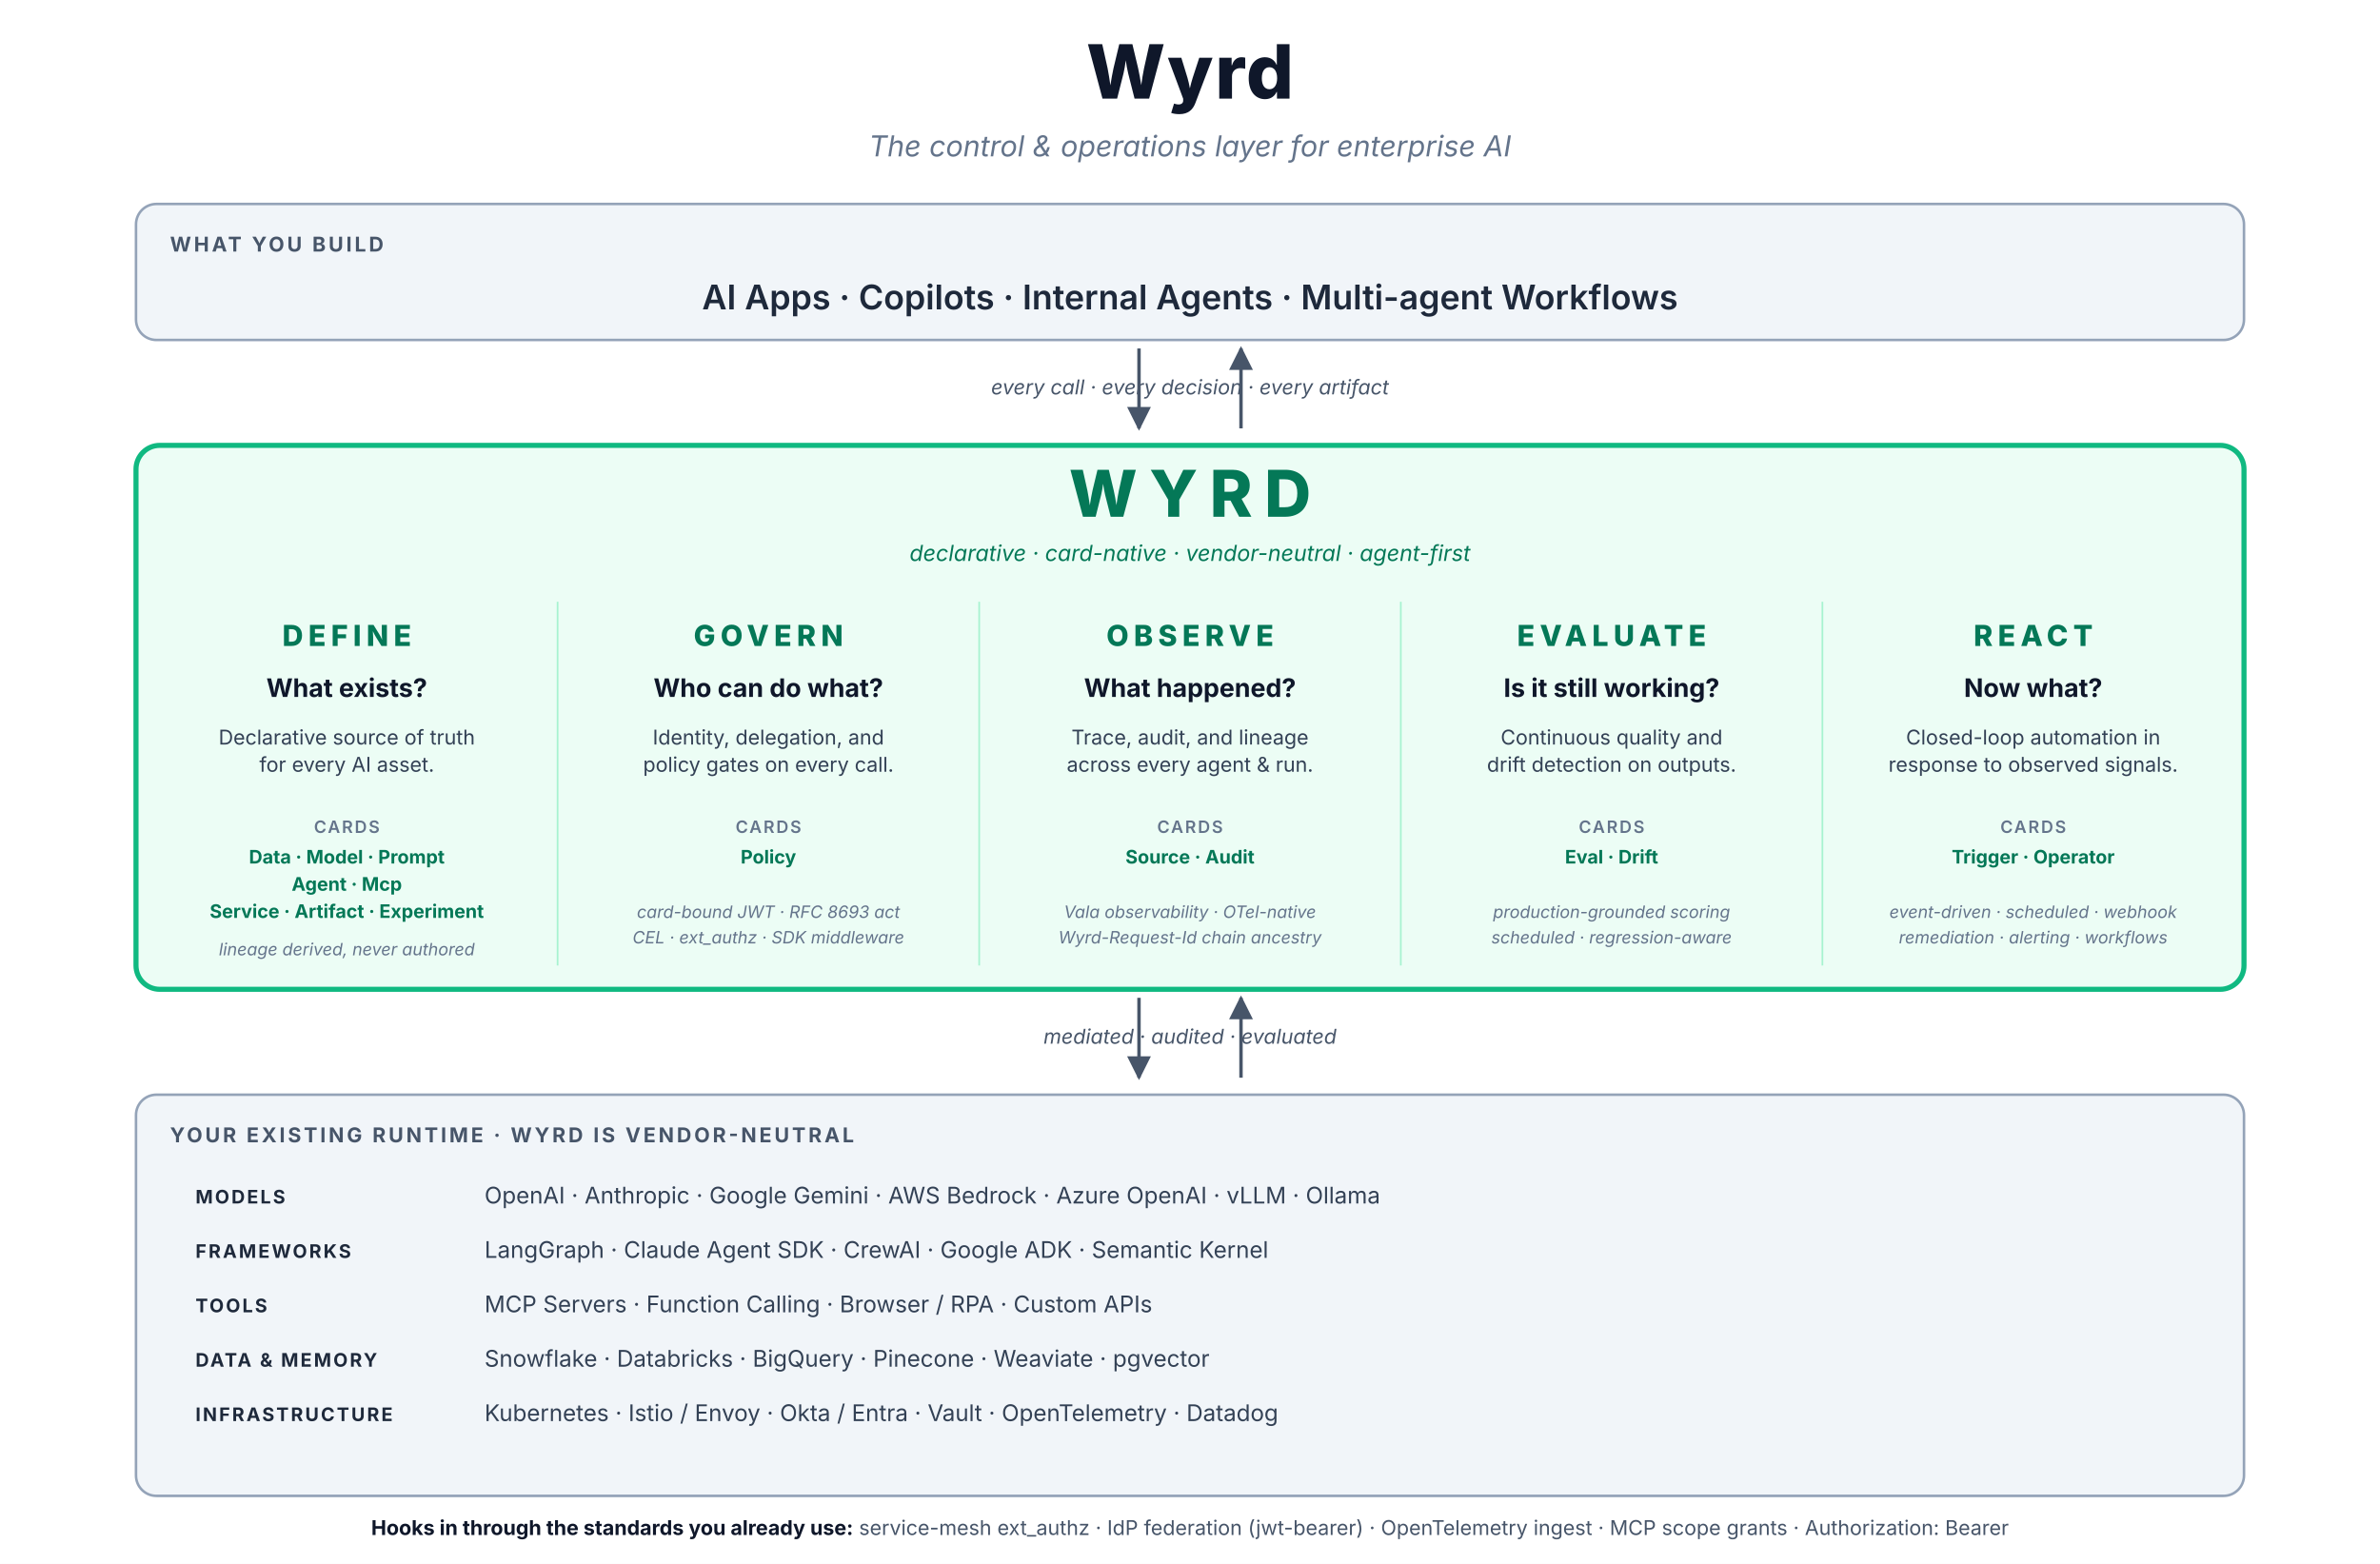
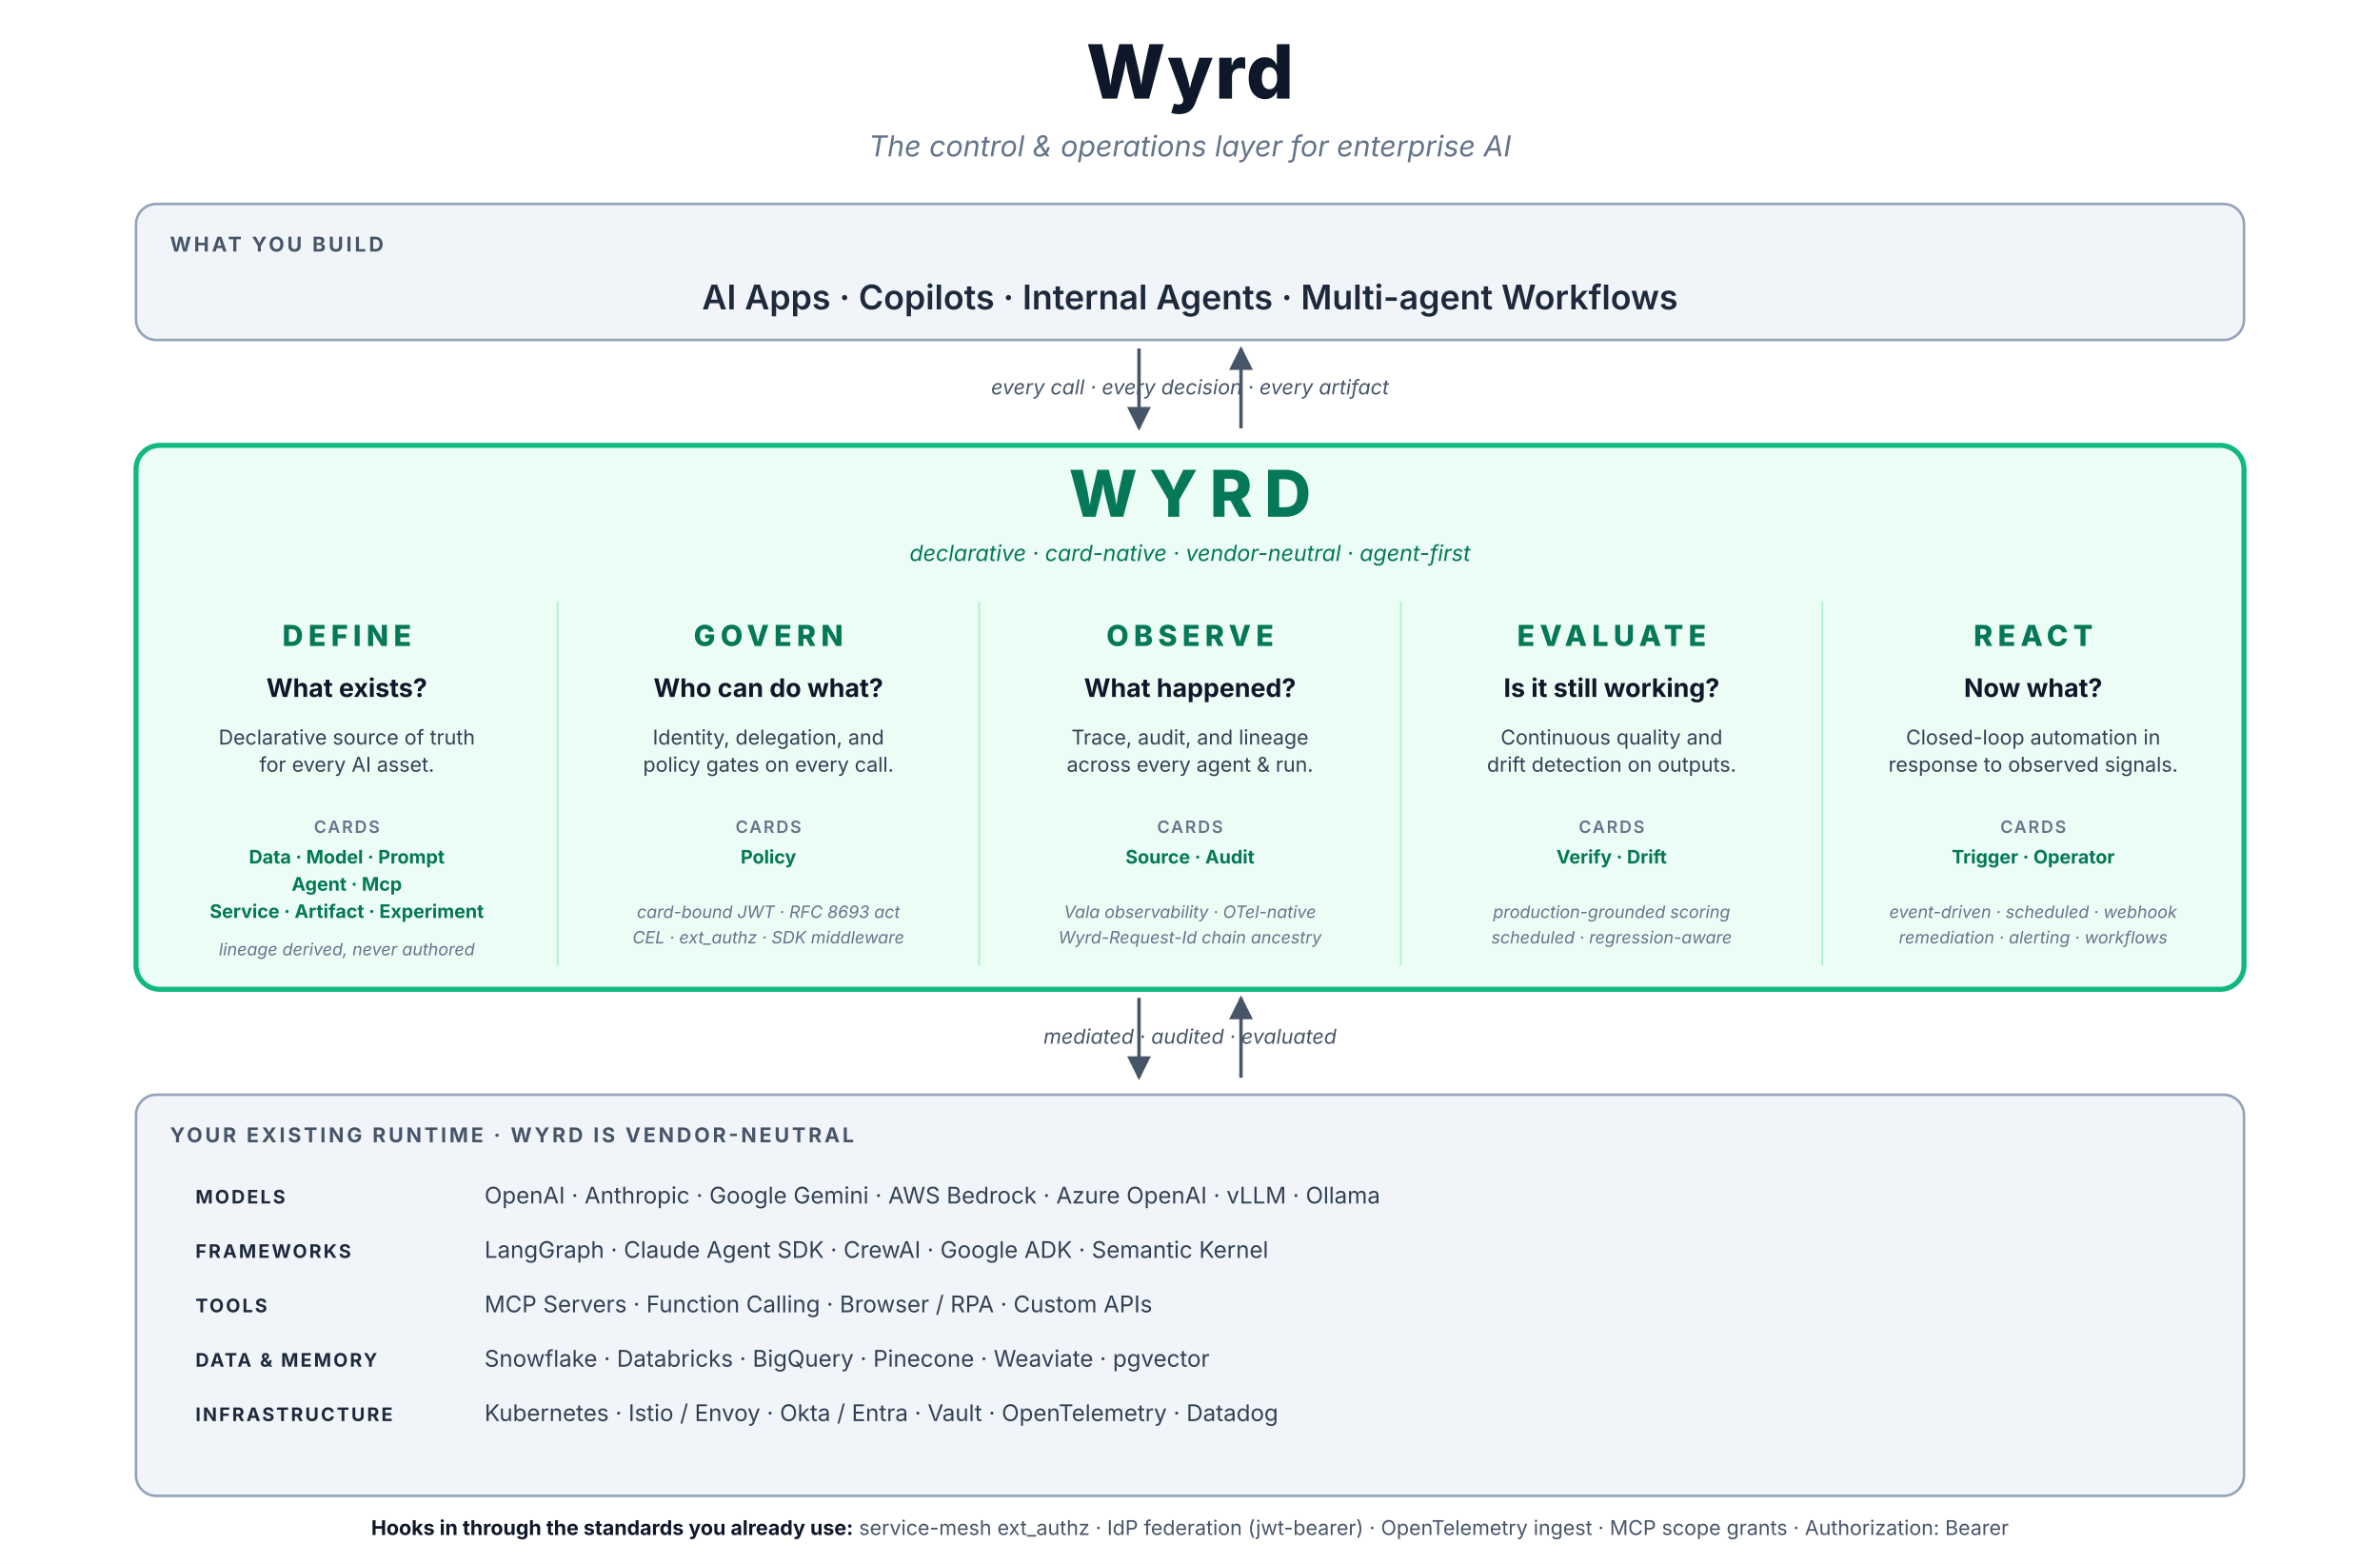
<svg xmlns="http://www.w3.org/2000/svg" viewBox="0 0 1400 920" font-family="Inter, system-ui, -apple-system, Segoe UI, Roboto, sans-serif">
  <defs>
    <marker id="arrow" viewBox="0 0 10 10" refX="9" refY="5" markerWidth="7" markerHeight="7" orient="auto">
      <path d="M 0 0 L 10 5 L 0 10 z" fill="#475569" />
    </marker>
  </defs>
  <rect width="1400" height="920" fill="#ffffff" />
  <text x="700" y="58" text-anchor="middle" font-size="44" font-weight="800" fill="#0f172a" letter-spacing="1">Wyrd</text>
  <text x="700" y="92" text-anchor="middle" font-size="17" font-style="italic" fill="#64748b">The control &amp; operations layer for enterprise AI</text>
  <rect x="80" y="120" width="1240" height="80" rx="12" fill="#f1f5f9" stroke="#94a3b8" stroke-width="1.5" />
  <text x="100" y="148" font-size="12" font-weight="700" fill="#475569" letter-spacing="1.6">WHAT YOU BUILD</text>
  <text x="700" y="182" text-anchor="middle" font-size="20" font-weight="600" fill="#1e293b">AI Apps   ·   Copilots   ·   Internal Agents   ·   Multi-agent Workflows</text>
  <line x1="670" y1="205" x2="670" y2="252" stroke="#475569" stroke-width="2" marker-end="url(#arrow)" />
  <line x1="730" y1="252" x2="730" y2="205" stroke="#475569" stroke-width="2" marker-end="url(#arrow)" />
  <text x="700" y="232" text-anchor="middle" font-size="12" fill="#475569" font-style="italic">every call · every decision · every artifact</text>
  <rect x="80" y="262" width="1240" height="320" rx="14" fill="#ecfdf5" stroke="#10b981" stroke-width="3" />
  <text x="700" y="304" text-anchor="middle" font-size="38" font-weight="800" fill="#047857" letter-spacing="7">WYRD</text>
  <text x="700" y="330" text-anchor="middle" font-size="13" font-style="italic" fill="#047857">declarative · card-native · vendor-neutral · agent-first</text>
  <line x1="328" y1="354" x2="328" y2="568" stroke="#a7f3d0" stroke-width="1" />
  <line x1="576" y1="354" x2="576" y2="568" stroke="#a7f3d0" stroke-width="1" />
  <line x1="824" y1="354" x2="824" y2="568" stroke="#a7f3d0" stroke-width="1" />
  <line x1="1072" y1="354" x2="1072" y2="568" stroke="#a7f3d0" stroke-width="1" />
  <text x="204" y="380" text-anchor="middle" font-size="17" font-weight="800" fill="#047857" letter-spacing="3">DEFINE</text>
  <text x="204" y="410" text-anchor="middle" font-size="15" font-weight="700" fill="#0f172a">What exists?</text>
  <text x="204" y="438" text-anchor="middle" font-size="12" fill="#334155">Declarative source of truth</text>
  <text x="204" y="454" text-anchor="middle" font-size="12" fill="#334155">for every AI asset.</text>
  <text x="204" y="490" text-anchor="middle" font-size="10" font-weight="600" fill="#64748b" letter-spacing="1">CARDS</text>
  <text x="204" y="508" text-anchor="middle" font-size="11" font-weight="700" fill="#047857">Data · Model · Prompt</text>
  <text x="204" y="524" text-anchor="middle" font-size="11" font-weight="700" fill="#047857">Agent · Mcp</text>
  <text x="204" y="540" text-anchor="middle" font-size="11" font-weight="700" fill="#047857">Service · Artifact · Experiment</text>
  <text x="204" y="562" text-anchor="middle" font-size="10" font-style="italic" fill="#64748b">lineage derived, never authored</text>
  <text x="452" y="380" text-anchor="middle" font-size="17" font-weight="800" fill="#047857" letter-spacing="3">GOVERN</text>
  <text x="452" y="410" text-anchor="middle" font-size="15" font-weight="700" fill="#0f172a">Who can do what?</text>
  <text x="452" y="438" text-anchor="middle" font-size="12" fill="#334155">Identity, delegation, and</text>
  <text x="452" y="454" text-anchor="middle" font-size="12" fill="#334155">policy gates on every call.</text>
  <text x="452" y="490" text-anchor="middle" font-size="10" font-weight="600" fill="#64748b" letter-spacing="1">CARDS</text>
  <text x="452" y="508" text-anchor="middle" font-size="11" font-weight="700" fill="#047857">Policy</text>
  <text x="452" y="540" text-anchor="middle" font-size="10" font-style="italic" fill="#64748b">card-bound JWT · RFC 8693 act</text>
  <text x="452" y="555" text-anchor="middle" font-size="10" font-style="italic" fill="#64748b">CEL · ext_authz · SDK middleware</text>
  <text x="700" y="380" text-anchor="middle" font-size="17" font-weight="800" fill="#047857" letter-spacing="3">OBSERVE</text>
  <text x="700" y="410" text-anchor="middle" font-size="15" font-weight="700" fill="#0f172a">What happened?</text>
  <text x="700" y="438" text-anchor="middle" font-size="12" fill="#334155">Trace, audit, and lineage</text>
  <text x="700" y="454" text-anchor="middle" font-size="12" fill="#334155">across every agent &amp; run.</text>
  <text x="700" y="490" text-anchor="middle" font-size="10" font-weight="600" fill="#64748b" letter-spacing="1">CARDS</text>
  <text x="700" y="508" text-anchor="middle" font-size="11" font-weight="700" fill="#047857">Source · Audit</text>
  <text x="700" y="540" text-anchor="middle" font-size="10" font-style="italic" fill="#64748b">Vala observability · OTel-native</text>
  <text x="700" y="555" text-anchor="middle" font-size="10" font-style="italic" fill="#64748b">Wyrd-Request-Id chain ancestry</text>
  <text x="948" y="380" text-anchor="middle" font-size="17" font-weight="800" fill="#047857" letter-spacing="3">EVALUATE</text>
  <text x="948" y="410" text-anchor="middle" font-size="15" font-weight="700" fill="#0f172a">Is it still working?</text>
  <text x="948" y="438" text-anchor="middle" font-size="12" fill="#334155">Continuous quality and</text>
  <text x="948" y="454" text-anchor="middle" font-size="12" fill="#334155">drift detection on outputs.</text>
  <text x="948" y="490" text-anchor="middle" font-size="10" font-weight="600" fill="#64748b" letter-spacing="1">CARDS</text>
-   <text x="948" y="508" text-anchor="middle" font-size="11" font-weight="700" fill="#047857">Eval · Drift</text>
+   <text x="948" y="508" text-anchor="middle" font-size="11" font-weight="700" fill="#047857">Verify · Drift</text>
  <text x="948" y="540" text-anchor="middle" font-size="10" font-style="italic" fill="#64748b">production-grounded scoring</text>
  <text x="948" y="555" text-anchor="middle" font-size="10" font-style="italic" fill="#64748b">scheduled · regression-aware</text>
  <text x="1196" y="380" text-anchor="middle" font-size="17" font-weight="800" fill="#047857" letter-spacing="3">REACT</text>
  <text x="1196" y="410" text-anchor="middle" font-size="15" font-weight="700" fill="#0f172a">Now what?</text>
  <text x="1196" y="438" text-anchor="middle" font-size="12" fill="#334155">Closed-loop automation in</text>
  <text x="1196" y="454" text-anchor="middle" font-size="12" fill="#334155">response to observed signals.</text>
  <text x="1196" y="490" text-anchor="middle" font-size="10" font-weight="600" fill="#64748b" letter-spacing="1">CARDS</text>
  <text x="1196" y="508" text-anchor="middle" font-size="11" font-weight="700" fill="#047857">Trigger · Operator</text>
  <text x="1196" y="540" text-anchor="middle" font-size="10" font-style="italic" fill="#64748b">event-driven · scheduled · webhook</text>
  <text x="1196" y="555" text-anchor="middle" font-size="10" font-style="italic" fill="#64748b">remediation · alerting · workflows</text>
  <line x1="670" y1="587" x2="670" y2="634" stroke="#475569" stroke-width="2" marker-end="url(#arrow)" />
  <line x1="730" y1="634" x2="730" y2="587" stroke="#475569" stroke-width="2" marker-end="url(#arrow)" />
  <text x="700" y="614" text-anchor="middle" font-size="12" fill="#475569" font-style="italic">mediated · audited · evaluated</text>
  <rect x="80" y="644" width="1240" height="236" rx="12" fill="#f1f5f9" stroke="#94a3b8" stroke-width="1.5" />
  <text x="100" y="672" font-size="12" font-weight="700" fill="#475569" letter-spacing="1.6">YOUR EXISTING RUNTIME  ·  WYRD IS VENDOR-NEUTRAL</text>
  <g font-size="13.5">
    <text x="115" y="708" font-size="11" font-weight="700" fill="#1e293b" letter-spacing="1.2">MODELS</text>
    <text x="285" y="708" fill="#334155">OpenAI  ·  Anthropic  ·  Google Gemini  ·  AWS Bedrock  ·  Azure OpenAI  ·  vLLM  ·  Ollama</text>
    <text x="115" y="740" font-size="11" font-weight="700" fill="#1e293b" letter-spacing="1.2">FRAMEWORKS</text>
    <text x="285" y="740" fill="#334155">LangGraph  ·  Claude Agent SDK  ·  CrewAI  ·  Google ADK  ·  Semantic Kernel</text>
    <text x="115" y="772" font-size="11" font-weight="700" fill="#1e293b" letter-spacing="1.2">TOOLS</text>
    <text x="285" y="772" fill="#334155">MCP Servers  ·  Function Calling  ·  Browser / RPA  ·  Custom APIs</text>
    <text x="115" y="804" font-size="11" font-weight="700" fill="#1e293b" letter-spacing="1.2">DATA &amp; MEMORY</text>
    <text x="285" y="804" fill="#334155">Snowflake  ·  Databricks  ·  BigQuery  ·  Pinecone  ·  Weaviate  ·  pgvector</text>
    <text x="115" y="836" font-size="11" font-weight="700" fill="#1e293b" letter-spacing="1.2">INFRASTRUCTURE</text>
    <text x="285" y="836" fill="#334155">Kubernetes  ·  Istio / Envoy  ·  Okta / Entra  ·  Vault  ·  OpenTelemetry  ·  Datadog</text>
  </g>
  <text x="700" y="903" text-anchor="middle" font-size="12" fill="#475569">
    <tspan font-weight="700" fill="#0f172a">Hooks in through the standards you already use:</tspan>
    <tspan>  service-mesh ext_authz  ·  IdP federation (jwt-bearer)  ·  OpenTelemetry ingest  ·  MCP scope grants  ·  Authorization: Bearer</tspan>
  </text>
</svg>
